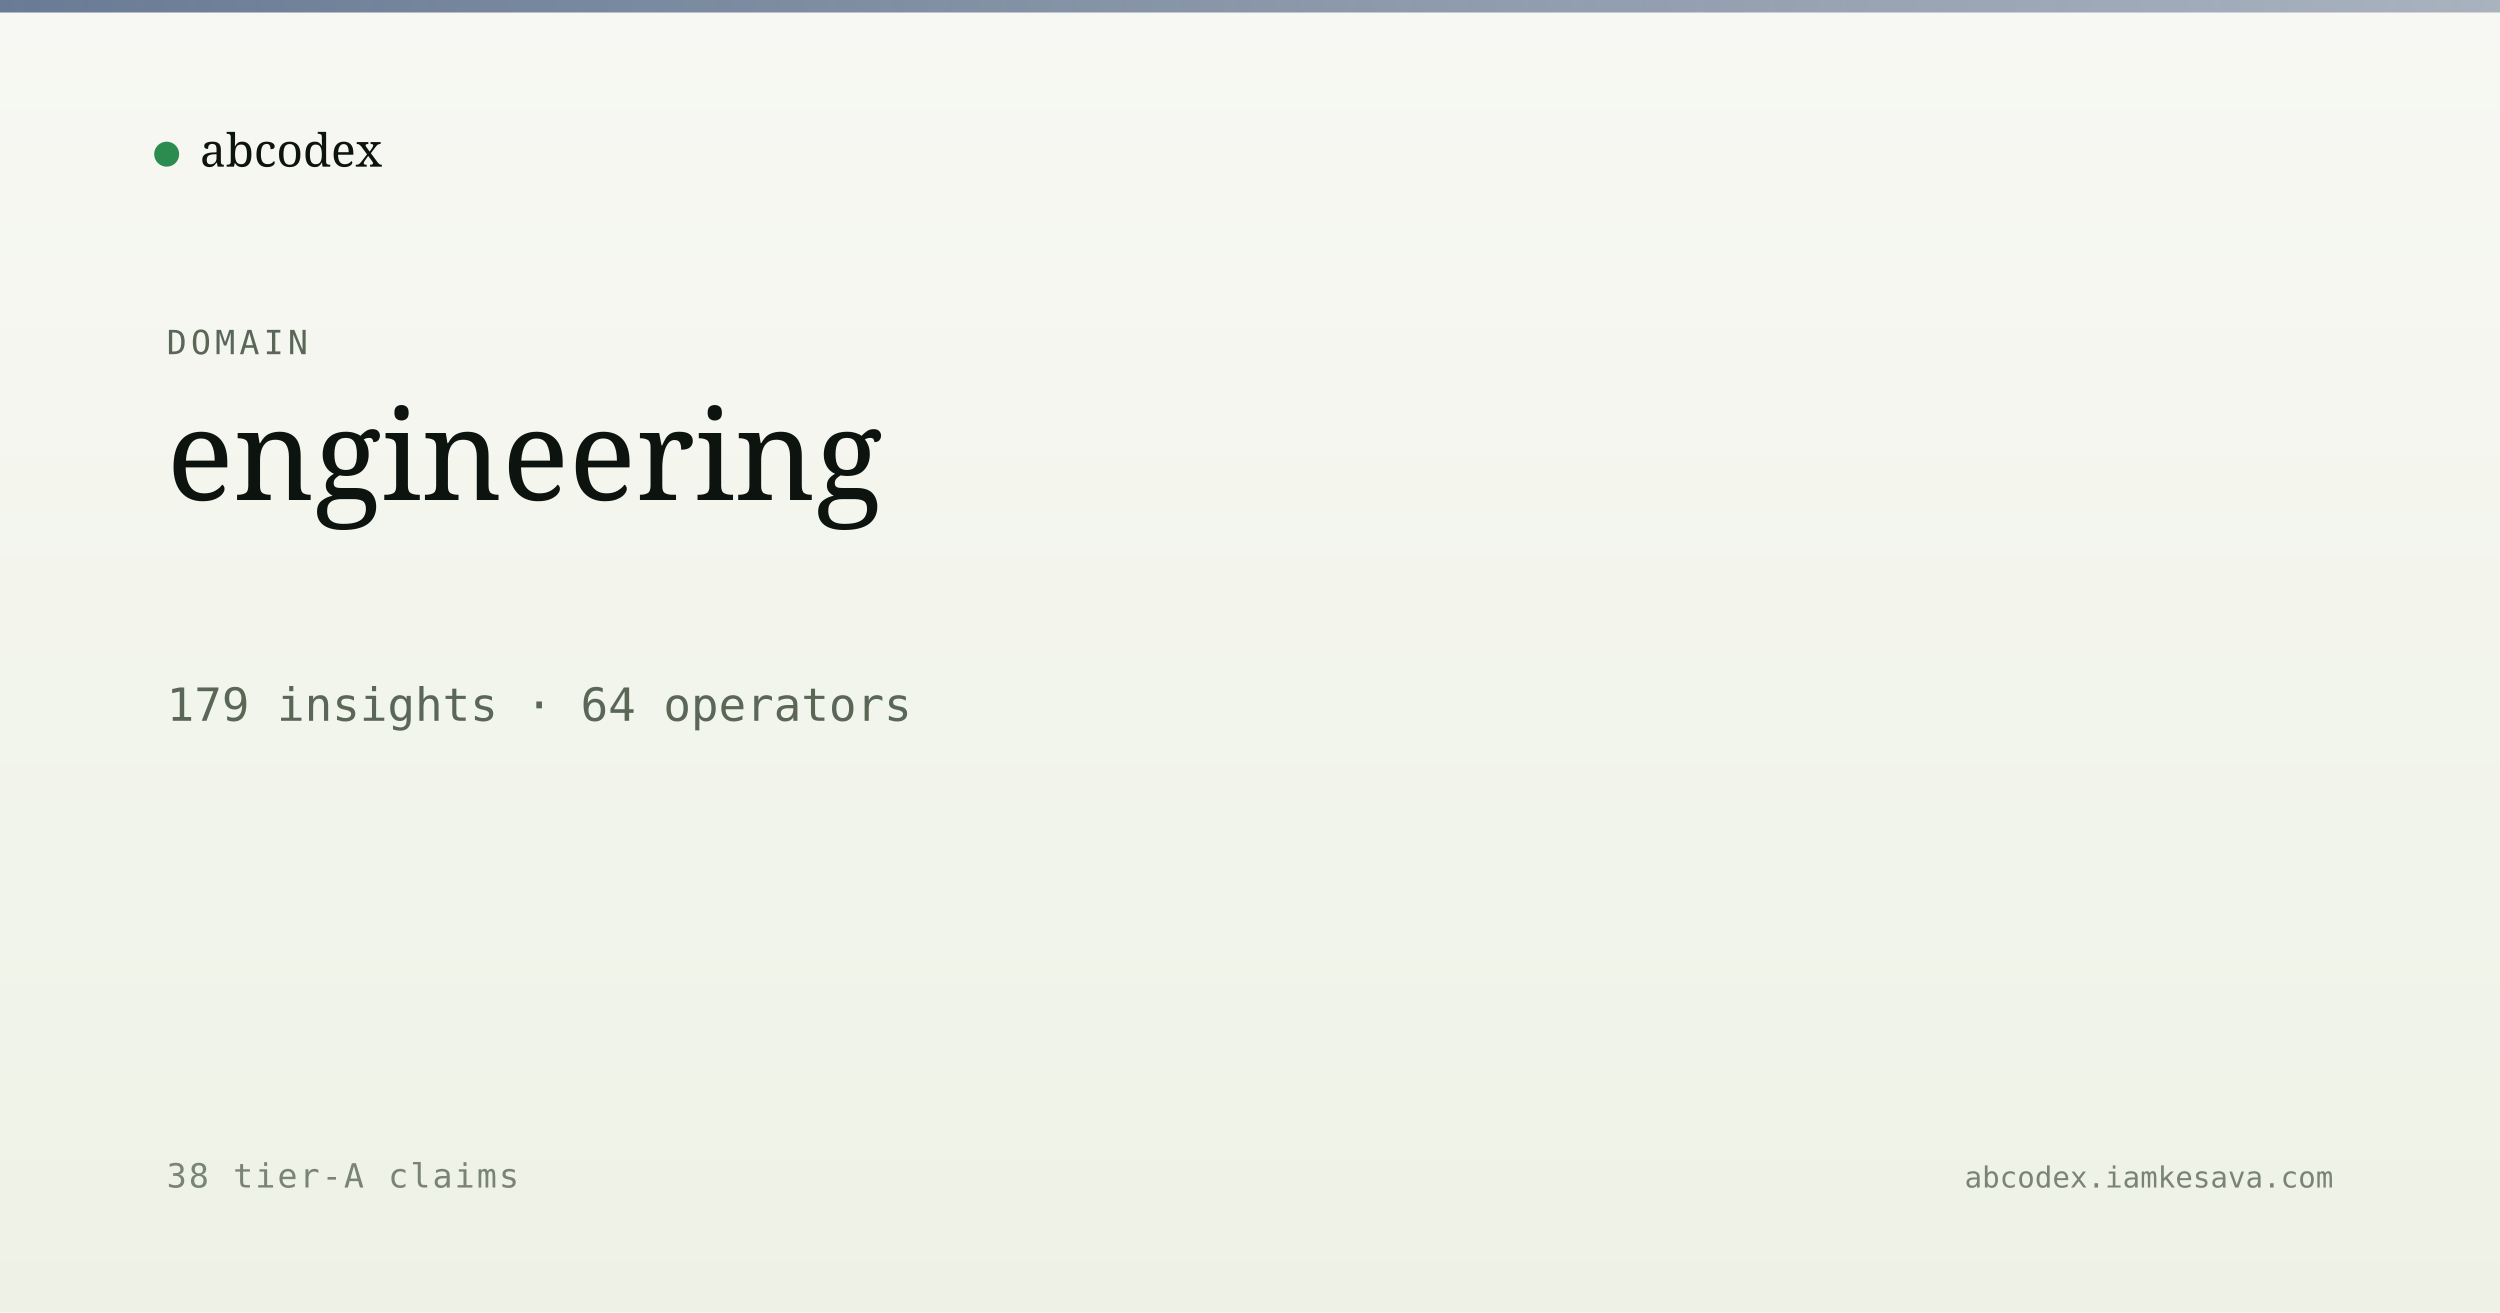
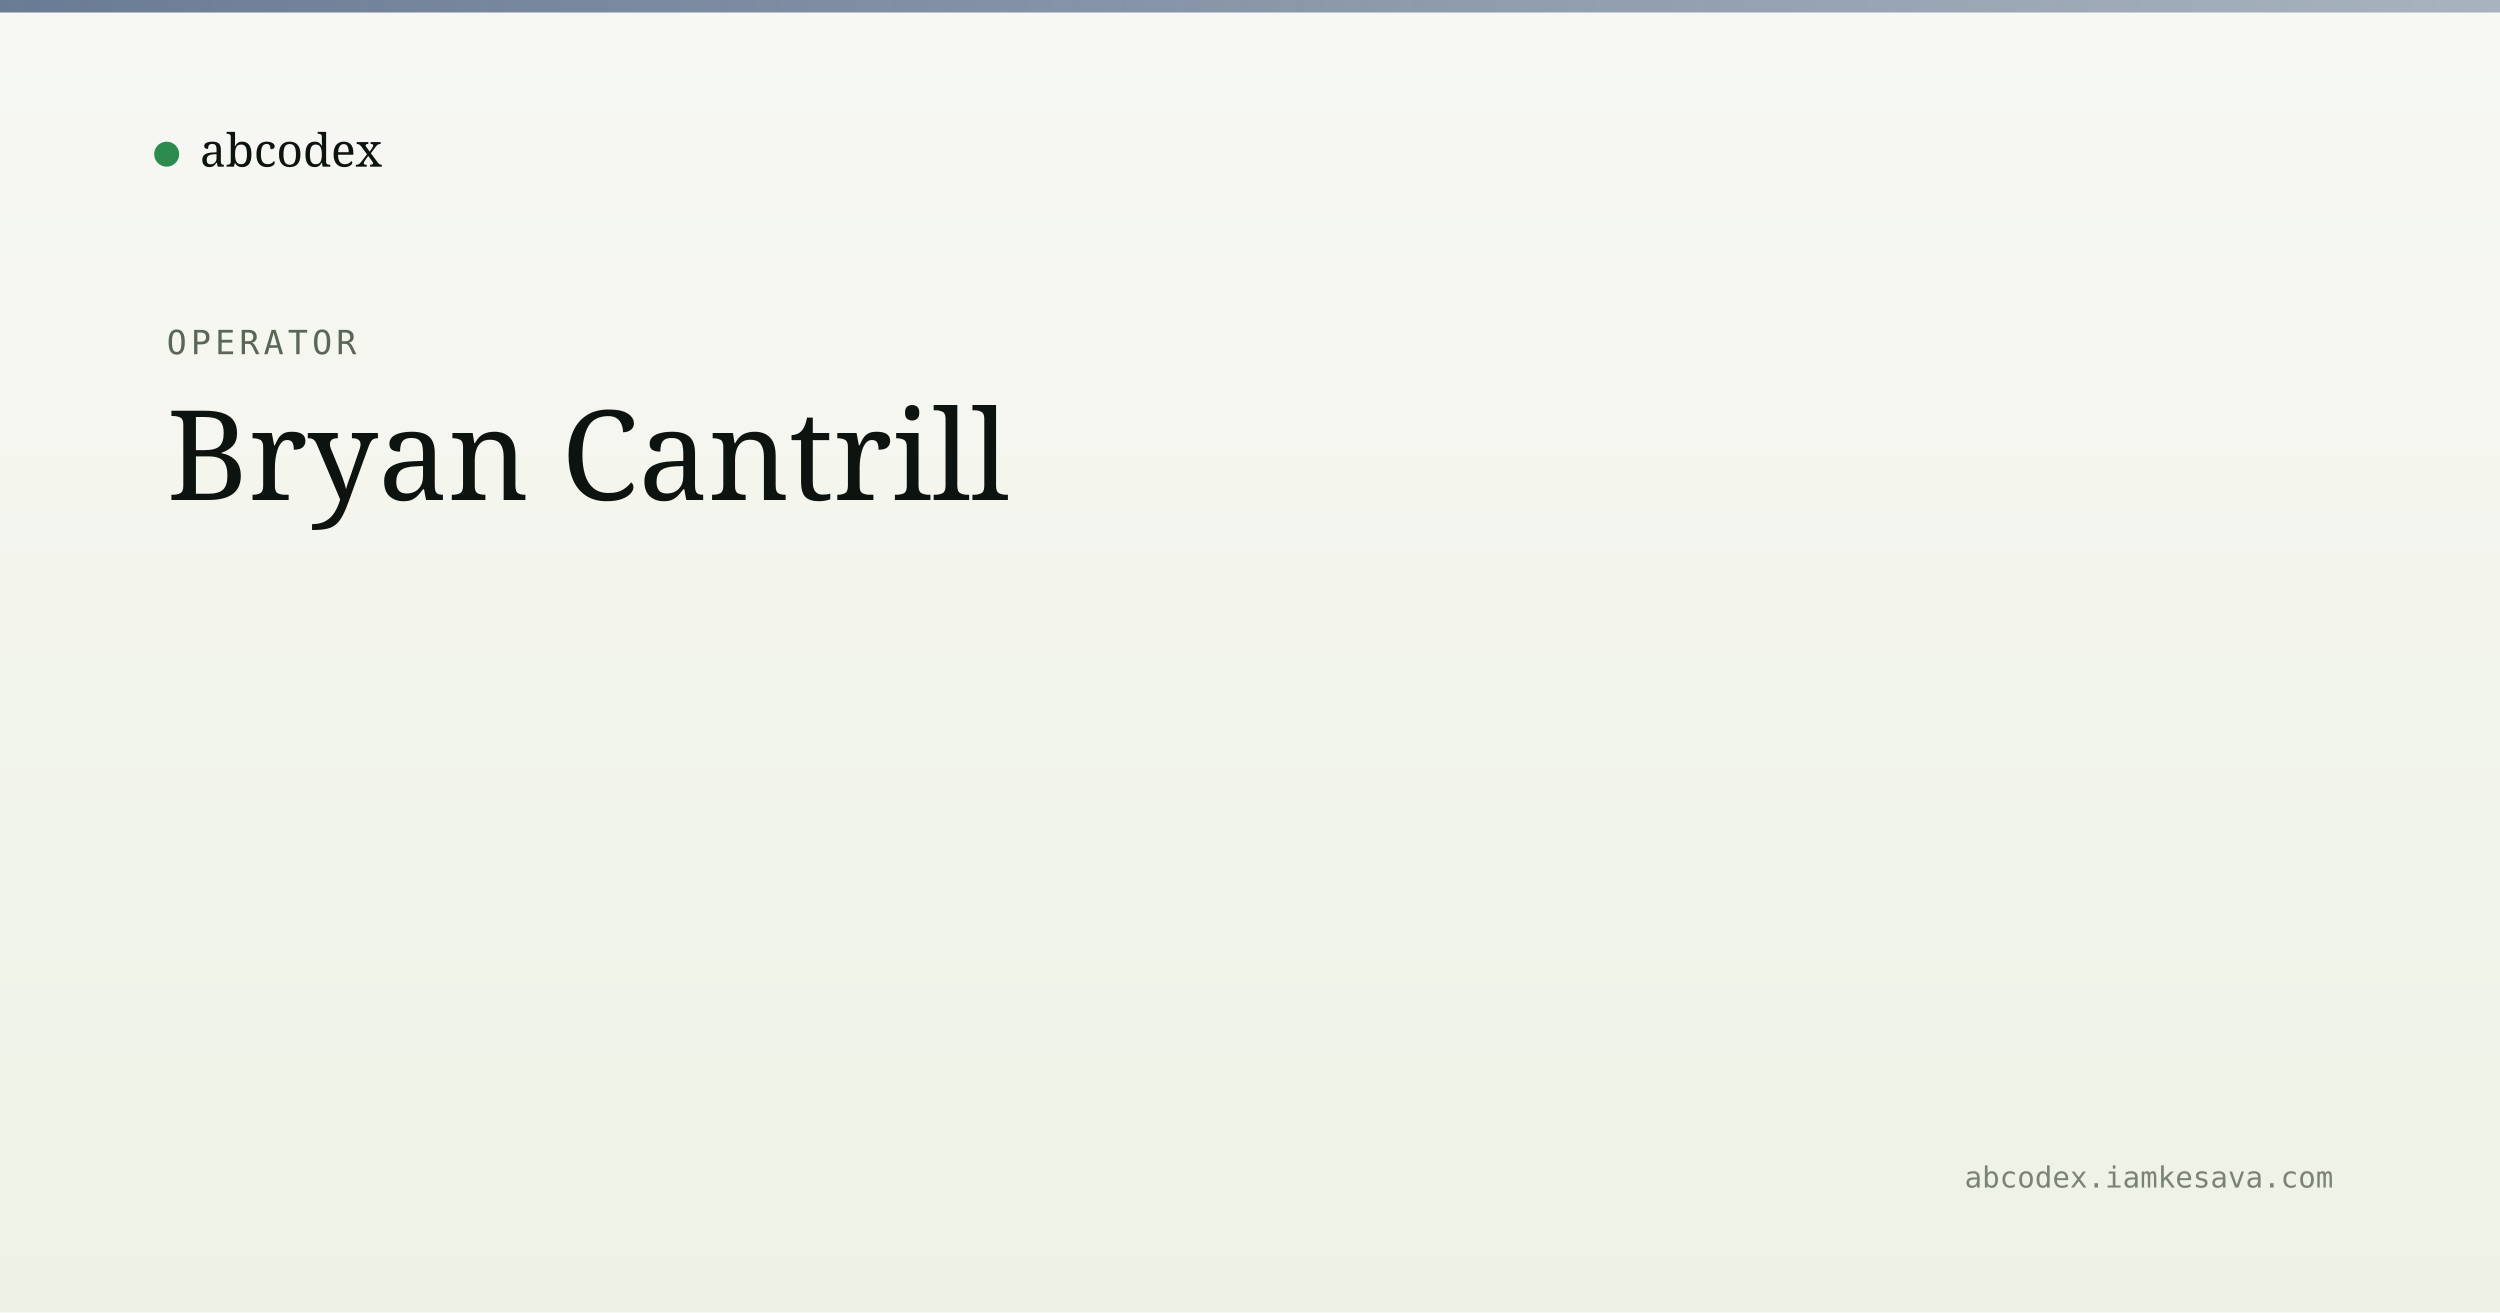
<svg xmlns="http://www.w3.org/2000/svg" viewBox="0 0 1200 630" width="1200" height="630">
  <defs>
    <linearGradient id="bg" x1="0" y1="0" x2="0" y2="1">
      <stop offset="0" stop-color="#f7f8f3" />
      <stop offset="1" stop-color="#eef2e6" />
    </linearGradient>
    <linearGradient id="band" x1="0" y1="0" x2="1" y2="0">
      <stop offset="0" stop-color="#5a6d8a" stop-opacity="0.9" />
      <stop offset="1" stop-color="#5a6d8a" stop-opacity="0.5" />
    </linearGradient>
  </defs>
  <rect width="1200" height="630" fill="url(#bg)" />
  <rect x="0" y="0" width="1200" height="6" fill="url(#band)" />
  <g transform="translate(80, 60)">
    <circle cx="0" cy="14" r="6" fill="#2c8b4f" />
    <text x="16" y="20" font-family="Newsreader, serif" font-size="22" fill="#0d1410">abcodex</text>
  </g>
-   <text x="80" y="170" font-family="JetBrains Mono, monospace" font-size="16" fill="#5a6757" letter-spacing="2">DOMAIN</text>
-   <text x="80" y="240" font-family="Newsreader, serif" font-size="60" font-weight="500" fill="#0d1410">engineering</text>
-   <text x="80" y="346" font-family="JetBrains Mono, monospace" font-size="22" fill="#5a6757">179 insights · 64 operators</text>
-   <text x="80" y="570" font-family="JetBrains Mono, monospace" font-size="16" fill="#7a8474" letter-spacing="1">38 tier-A claims</text>
+   <text x="80" y="170" font-family="JetBrains Mono, monospace" font-size="16" fill="#5a6757" letter-spacing="2">OPERATOR</text>
+   <text x="80" y="240" font-family="Newsreader, serif" font-size="60" font-weight="500" fill="#0d1410">Bryan Cantrill</text>
  <text x="1120" y="570" text-anchor="end" font-family="JetBrains Mono, monospace" font-size="14" fill="#7a8474">abcodex.iamkesava.com</text>
</svg>
